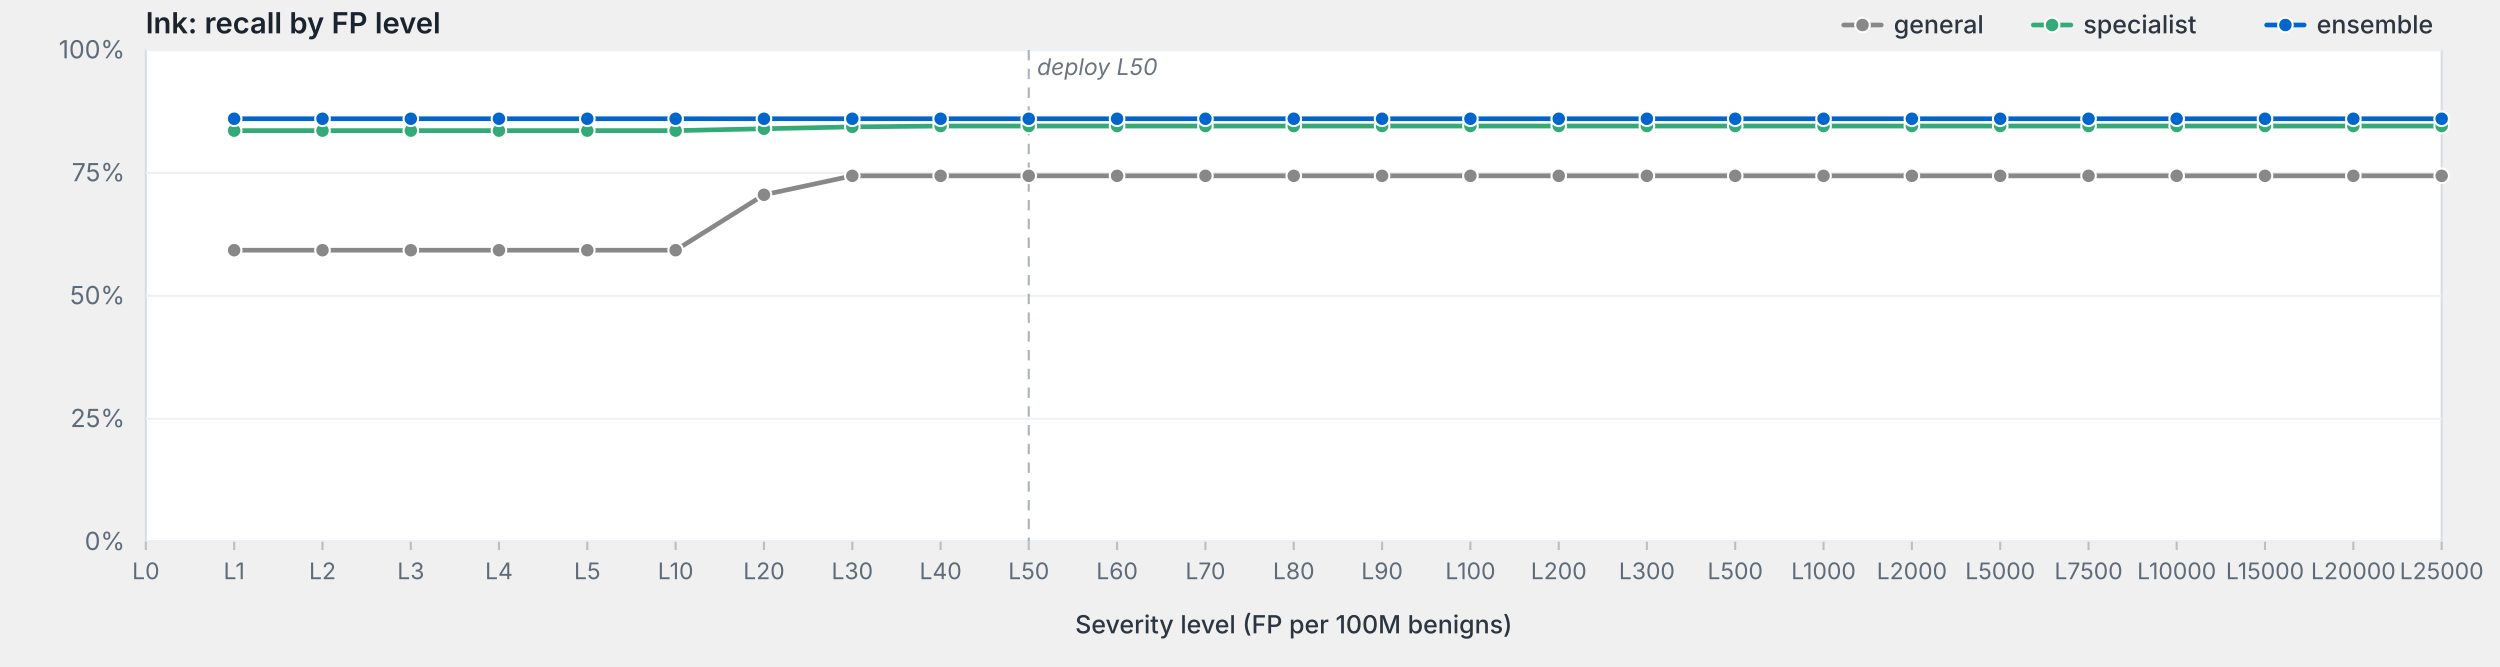
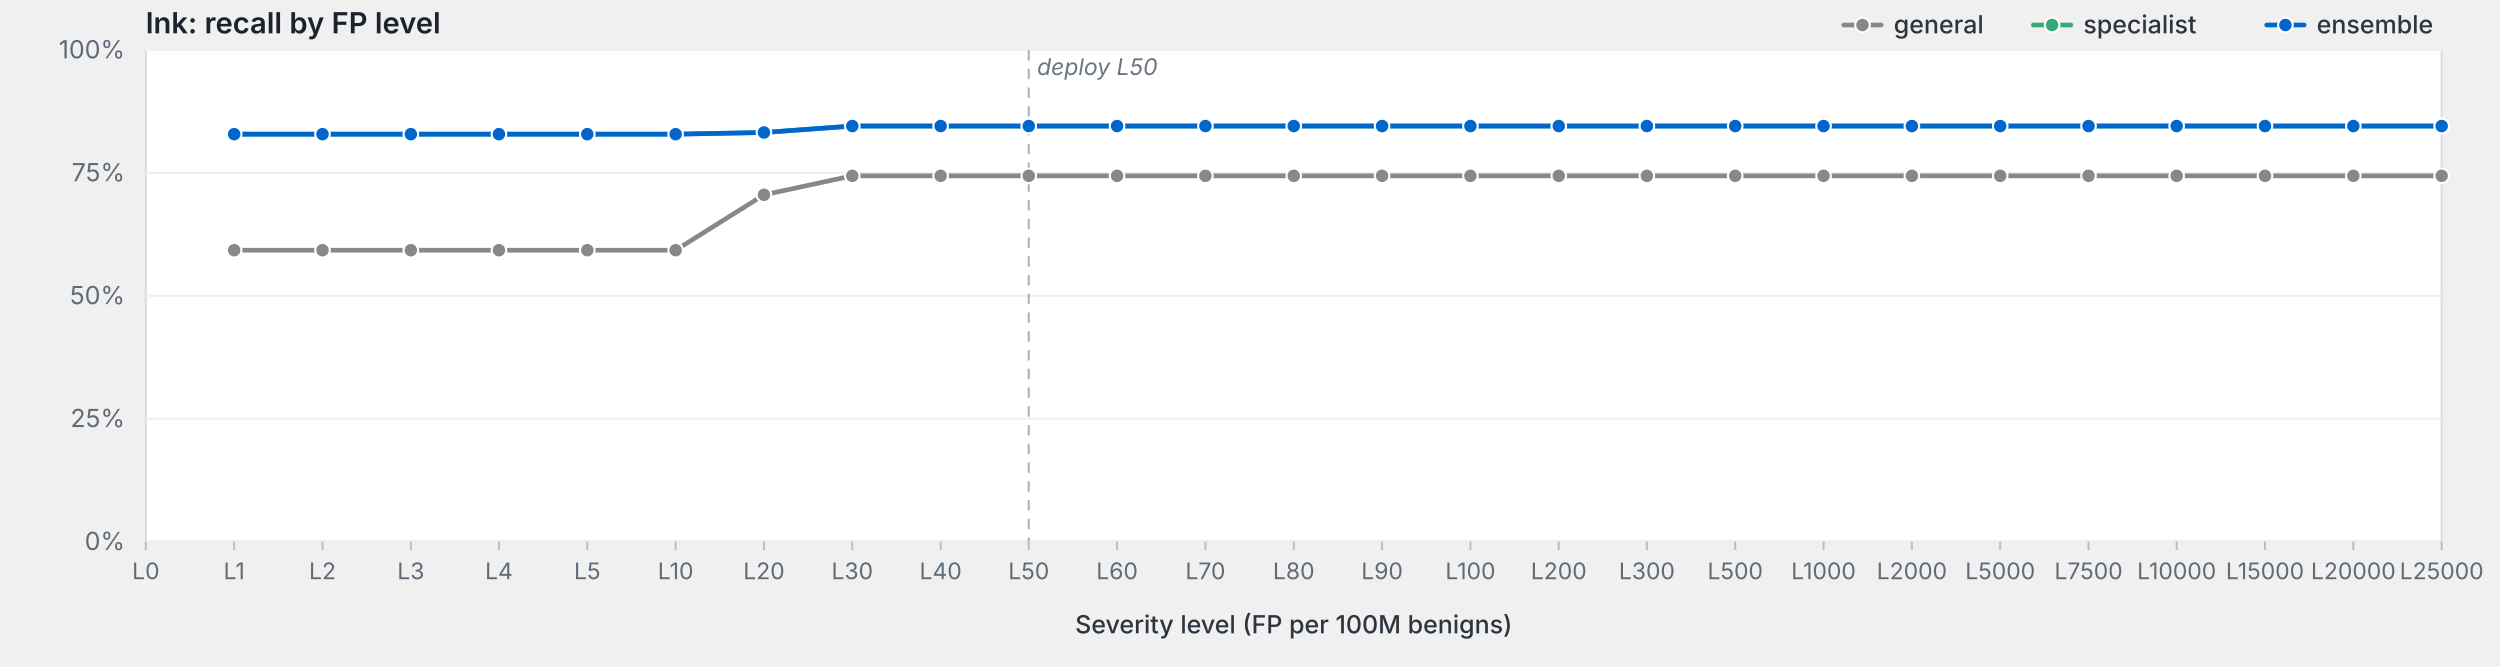
<svg xmlns="http://www.w3.org/2000/svg" viewBox="0 0 1200 320" width="1200" height="320" preserveAspectRatio="xMidYMid meet" role="img" aria-label="lnk: recall by FP level">
  <style>svg { background: #fdfdfd; }.frame { fill: #fff; stroke: #d8dde3; stroke-width: 1; }.grid { stroke: #eef0f3; stroke-width: 1; }.tick { stroke: #b8bfc7; stroke-width: 1; }.axis-label { fill: #5f6b78; font-family: -apple-system, BlinkMacSystemFont, "Segoe UI", system-ui, sans-serif; font-size: 12px; }.x-label { fill: #5f6b78; font-family: -apple-system, BlinkMacSystemFont, "Segoe UI", system-ui, sans-serif; font-size: 11px; }.axis-title { fill: #2d3540; font-family: -apple-system, BlinkMacSystemFont, "Segoe UI", system-ui, sans-serif; font-size: 12px; font-weight: 500; }.title { fill: #1a232e; font-family: -apple-system, BlinkMacSystemFont, "Segoe UI", system-ui, sans-serif; font-size: 14px; font-weight: 600; }.deploy-marker { stroke: #aab2bd; stroke-width: 1; stroke-dasharray: 5,4; }.deploy-label { fill: #6b7480; font-family: -apple-system, BlinkMacSystemFont, "Segoe UI", system-ui, sans-serif; font-size: 11px; font-style: italic; }.curve { fill: none; stroke-width: 2.25; stroke-linejoin: round; stroke-linecap: round; }.marker { stroke: #fff; stroke-width: 1; }.legend-text { fill: #2d3540; font-family: -apple-system, BlinkMacSystemFont, "Segoe UI", system-ui, sans-serif; font-size: 12px; font-weight: 500; }</style>
  <text class="title" x="70" y="16">lnk: recall by FP level</text>
  <rect class="frame" x="70" y="24" width="1102" height="236" />
  <line class="grid" x1="70" y1="260.0" x2="1172" y2="260.0" />
  <text class="axis-label" x="60" y="264.0" text-anchor="end">0%</text>
  <line class="grid" x1="70" y1="201.0" x2="1172" y2="201.0" />
  <text class="axis-label" x="60" y="205.0" text-anchor="end">25%</text>
  <line class="grid" x1="70" y1="142.0" x2="1172" y2="142.0" />
  <text class="axis-label" x="60" y="146.0" text-anchor="end">50%</text>
  <line class="grid" x1="70" y1="83.0" x2="1172" y2="83.0" />
  <text class="axis-label" x="60" y="87.0" text-anchor="end">75%</text>
  <line class="grid" x1="70" y1="24.0" x2="1172" y2="24.0" />
  <text class="axis-label" x="60" y="28.0" text-anchor="end">100%</text>
  <line class="deploy-marker" x1="493.8" y1="24" x2="493.8" y2="260" />
  <text class="deploy-label" x="497.8" y="36" text-anchor="start">deploy L50</text>
  <line class="tick" x1="70.0" y1="260" x2="70.0" y2="264" />
  <text class="x-label" x="70.0" y="278" text-anchor="middle">L0</text>
  <line class="tick" x1="112.4" y1="260" x2="112.4" y2="264" />
  <text class="x-label" x="112.4" y="278" text-anchor="middle">L1</text>
  <line class="tick" x1="154.8" y1="260" x2="154.8" y2="264" />
  <text class="x-label" x="154.8" y="278" text-anchor="middle">L2</text>
  <line class="tick" x1="197.2" y1="260" x2="197.2" y2="264" />
  <text class="x-label" x="197.2" y="278" text-anchor="middle">L3</text>
  <line class="tick" x1="239.5" y1="260" x2="239.5" y2="264" />
  <text class="x-label" x="239.5" y="278" text-anchor="middle">L4</text>
  <line class="tick" x1="281.9" y1="260" x2="281.9" y2="264" />
  <text class="x-label" x="281.9" y="278" text-anchor="middle">L5</text>
  <line class="tick" x1="324.3" y1="260" x2="324.3" y2="264" />
  <text class="x-label" x="324.3" y="278" text-anchor="middle">L10</text>
  <line class="tick" x1="366.7" y1="260" x2="366.7" y2="264" />
  <text class="x-label" x="366.7" y="278" text-anchor="middle">L20</text>
  <line class="tick" x1="409.1" y1="260" x2="409.1" y2="264" />
  <text class="x-label" x="409.1" y="278" text-anchor="middle">L30</text>
  <line class="tick" x1="451.5" y1="260" x2="451.5" y2="264" />
  <text class="x-label" x="451.5" y="278" text-anchor="middle">L40</text>
  <line class="tick" x1="493.8" y1="260" x2="493.8" y2="264" />
  <text class="x-label" x="493.8" y="278" text-anchor="middle">L50</text>
  <line class="tick" x1="536.2" y1="260" x2="536.2" y2="264" />
  <text class="x-label" x="536.2" y="278" text-anchor="middle">L60</text>
  <line class="tick" x1="578.6" y1="260" x2="578.6" y2="264" />
  <text class="x-label" x="578.6" y="278" text-anchor="middle">L70</text>
  <line class="tick" x1="621.0" y1="260" x2="621.0" y2="264" />
  <text class="x-label" x="621.0" y="278" text-anchor="middle">L80</text>
  <line class="tick" x1="663.4" y1="260" x2="663.4" y2="264" />
  <text class="x-label" x="663.4" y="278" text-anchor="middle">L90</text>
  <line class="tick" x1="705.8" y1="260" x2="705.8" y2="264" />
  <text class="x-label" x="705.8" y="278" text-anchor="middle">L100</text>
  <line class="tick" x1="748.2" y1="260" x2="748.2" y2="264" />
  <text class="x-label" x="748.2" y="278" text-anchor="middle">L200</text>
  <line class="tick" x1="790.5" y1="260" x2="790.5" y2="264" />
  <text class="x-label" x="790.5" y="278" text-anchor="middle">L300</text>
  <line class="tick" x1="832.9" y1="260" x2="832.9" y2="264" />
  <text class="x-label" x="832.9" y="278" text-anchor="middle">L500</text>
  <line class="tick" x1="875.3" y1="260" x2="875.3" y2="264" />
  <text class="x-label" x="875.3" y="278" text-anchor="middle">L1000</text>
  <line class="tick" x1="917.7" y1="260" x2="917.7" y2="264" />
  <text class="x-label" x="917.7" y="278" text-anchor="middle">L2000</text>
  <line class="tick" x1="960.1" y1="260" x2="960.1" y2="264" />
  <text class="x-label" x="960.1" y="278" text-anchor="middle">L5000</text>
  <line class="tick" x1="1002.5" y1="260" x2="1002.5" y2="264" />
  <text class="x-label" x="1002.5" y="278" text-anchor="middle">L7500</text>
  <line class="tick" x1="1044.8" y1="260" x2="1044.8" y2="264" />
  <text class="x-label" x="1044.8" y="278" text-anchor="middle">L10000</text>
  <line class="tick" x1="1087.2" y1="260" x2="1087.2" y2="264" />
  <text class="x-label" x="1087.2" y="278" text-anchor="middle">L15000</text>
  <line class="tick" x1="1129.6" y1="260" x2="1129.6" y2="264" />
  <text class="x-label" x="1129.6" y="278" text-anchor="middle">L20000</text>
  <line class="tick" x1="1172.0" y1="260" x2="1172.0" y2="264" />
  <text class="x-label" x="1172.0" y="278" text-anchor="middle">L25000</text>
  <text class="axis-title" x="621.0" y="304" text-anchor="middle">Severity level (FP per 100M benigns)</text>
  <path class="curve" d="M112.4,120.1 L154.8,120.1 L197.2,120.1 L239.5,120.1 L281.9,120.1 L324.3,120.1 L366.7,93.5 L409.1,84.4 L451.5,84.4 L493.8,84.4 L536.2,84.4 L578.6,84.4 L621.0,84.4 L663.4,84.4 L705.8,84.4 L748.2,84.4 L790.5,84.4 L832.9,84.4 L875.3,84.4 L917.7,84.4 L960.1,84.4 L1002.5,84.4 L1044.8,84.4 L1087.2,84.4 L1129.6,84.4 L1172.0,84.4" stroke="#888" />
  <circle class="marker" cx="112.4" cy="120.1" r="3.5" fill="#888" />
  <circle class="marker" cx="154.8" cy="120.1" r="3.5" fill="#888" />
  <circle class="marker" cx="197.2" cy="120.1" r="3.5" fill="#888" />
  <circle class="marker" cx="239.5" cy="120.1" r="3.5" fill="#888" />
  <circle class="marker" cx="281.9" cy="120.1" r="3.5" fill="#888" />
  <circle class="marker" cx="324.3" cy="120.1" r="3.5" fill="#888" />
  <circle class="marker" cx="366.7" cy="93.5" r="3.5" fill="#888" />
  <circle class="marker" cx="409.1" cy="84.4" r="3.5" fill="#888" />
  <circle class="marker" cx="451.5" cy="84.4" r="3.5" fill="#888" />
  <circle class="marker" cx="493.8" cy="84.4" r="3.5" fill="#888" />
  <circle class="marker" cx="536.2" cy="84.4" r="3.5" fill="#888" />
  <circle class="marker" cx="578.6" cy="84.4" r="3.5" fill="#888" />
  <circle class="marker" cx="621.0" cy="84.4" r="3.5" fill="#888" />
  <circle class="marker" cx="663.4" cy="84.4" r="3.5" fill="#888" />
  <circle class="marker" cx="705.8" cy="84.4" r="3.5" fill="#888" />
  <circle class="marker" cx="748.2" cy="84.4" r="3.5" fill="#888" />
  <circle class="marker" cx="790.5" cy="84.4" r="3.5" fill="#888" />
  <circle class="marker" cx="832.9" cy="84.4" r="3.5" fill="#888" />
  <circle class="marker" cx="875.3" cy="84.4" r="3.5" fill="#888" />
  <circle class="marker" cx="917.7" cy="84.4" r="3.5" fill="#888" />
  <circle class="marker" cx="960.1" cy="84.4" r="3.5" fill="#888" />
  <circle class="marker" cx="1002.5" cy="84.4" r="3.5" fill="#888" />
  <circle class="marker" cx="1044.8" cy="84.4" r="3.5" fill="#888" />
  <circle class="marker" cx="1087.2" cy="84.4" r="3.5" fill="#888" />
  <circle class="marker" cx="1129.6" cy="84.4" r="3.5" fill="#888" />
  <circle class="marker" cx="1172.0" cy="84.4" r="3.5" fill="#888" />
-   <path class="curve" d="M112.4,62.7 L154.8,62.7 L197.2,62.7 L239.5,62.7 L281.9,62.7 L324.3,62.7 L366.7,61.8 L409.1,60.9 L451.5,60.5 L493.8,60.5 L536.2,60.5 L578.6,60.5 L621.0,60.5 L663.4,60.5 L705.8,60.5 L748.2,60.5 L790.5,60.5 L832.9,60.5 L875.3,60.5 L917.7,60.5 L960.1,60.5 L1002.5,60.5 L1044.8,60.5 L1087.2,60.5 L1129.6,60.5 L1172.0,60.5" stroke="#3a7" />
-   <circle class="marker" cx="112.4" cy="62.7" r="3.5" fill="#3a7" />
-   <circle class="marker" cx="154.8" cy="62.7" r="3.5" fill="#3a7" />
-   <circle class="marker" cx="197.2" cy="62.7" r="3.5" fill="#3a7" />
-   <circle class="marker" cx="239.5" cy="62.7" r="3.5" fill="#3a7" />
-   <circle class="marker" cx="281.9" cy="62.7" r="3.5" fill="#3a7" />
-   <circle class="marker" cx="324.3" cy="62.7" r="3.5" fill="#3a7" />
-   <circle class="marker" cx="366.7" cy="61.8" r="3.5" fill="#3a7" />
-   <circle class="marker" cx="409.1" cy="60.9" r="3.5" fill="#3a7" />
+   <path class="curve" d="M112.4,64.4 L154.8,64.4 L197.2,64.4 L239.5,64.4 L281.9,64.4 L324.3,64.4 L366.7,63.6 L409.1,60.5 L451.5,60.5 L493.8,60.5 L536.2,60.5 L578.6,60.5 L621.0,60.5 L663.4,60.5 L705.8,60.5 L748.2,60.5 L790.5,60.5 L832.9,60.5 L875.3,60.5 L917.7,60.5 L960.1,60.5 L1002.5,60.5 L1044.8,60.5 L1087.2,60.5 L1129.6,60.5 L1172.0,60.5" stroke="#3a7" />
+   <circle class="marker" cx="112.4" cy="64.4" r="3.5" fill="#3a7" />
+   <circle class="marker" cx="154.8" cy="64.4" r="3.5" fill="#3a7" />
+   <circle class="marker" cx="197.2" cy="64.4" r="3.5" fill="#3a7" />
+   <circle class="marker" cx="239.5" cy="64.4" r="3.5" fill="#3a7" />
+   <circle class="marker" cx="281.9" cy="64.4" r="3.5" fill="#3a7" />
+   <circle class="marker" cx="324.3" cy="64.4" r="3.5" fill="#3a7" />
+   <circle class="marker" cx="366.7" cy="63.6" r="3.5" fill="#3a7" />
+   <circle class="marker" cx="409.1" cy="60.5" r="3.5" fill="#3a7" />
  <circle class="marker" cx="451.5" cy="60.5" r="3.5" fill="#3a7" />
  <circle class="marker" cx="493.8" cy="60.5" r="3.5" fill="#3a7" />
  <circle class="marker" cx="536.2" cy="60.5" r="3.5" fill="#3a7" />
  <circle class="marker" cx="578.6" cy="60.5" r="3.5" fill="#3a7" />
  <circle class="marker" cx="621.0" cy="60.5" r="3.5" fill="#3a7" />
  <circle class="marker" cx="663.4" cy="60.5" r="3.5" fill="#3a7" />
  <circle class="marker" cx="705.8" cy="60.5" r="3.5" fill="#3a7" />
  <circle class="marker" cx="748.2" cy="60.5" r="3.5" fill="#3a7" />
  <circle class="marker" cx="790.5" cy="60.5" r="3.5" fill="#3a7" />
  <circle class="marker" cx="832.9" cy="60.5" r="3.5" fill="#3a7" />
  <circle class="marker" cx="875.3" cy="60.5" r="3.5" fill="#3a7" />
  <circle class="marker" cx="917.7" cy="60.5" r="3.5" fill="#3a7" />
  <circle class="marker" cx="960.1" cy="60.5" r="3.5" fill="#3a7" />
  <circle class="marker" cx="1002.5" cy="60.5" r="3.5" fill="#3a7" />
  <circle class="marker" cx="1044.8" cy="60.5" r="3.5" fill="#3a7" />
  <circle class="marker" cx="1087.2" cy="60.5" r="3.5" fill="#3a7" />
  <circle class="marker" cx="1129.6" cy="60.5" r="3.5" fill="#3a7" />
  <circle class="marker" cx="1172.0" cy="60.5" r="3.5" fill="#3a7" />
-   <path class="curve" d="M112.4,57.0 L154.8,57.0 L197.2,57.0 L239.5,57.0 L281.9,57.0 L324.3,57.0 L366.7,57.0 L409.1,57.0 L451.5,57.0 L493.8,57.0 L536.2,57.0 L578.6,57.0 L621.0,57.0 L663.4,57.0 L705.8,57.0 L748.2,57.0 L790.5,57.0 L832.9,57.0 L875.3,57.0 L917.7,57.0 L960.1,57.0 L1002.5,57.0 L1044.8,57.0 L1087.2,57.0 L1129.6,57.0 L1172.0,57.0" stroke="#06c" />
-   <circle class="marker" cx="112.4" cy="57.0" r="3.5" fill="#06c" />
-   <circle class="marker" cx="154.8" cy="57.0" r="3.5" fill="#06c" />
-   <circle class="marker" cx="197.2" cy="57.0" r="3.5" fill="#06c" />
-   <circle class="marker" cx="239.5" cy="57.0" r="3.5" fill="#06c" />
-   <circle class="marker" cx="281.9" cy="57.0" r="3.5" fill="#06c" />
-   <circle class="marker" cx="324.3" cy="57.0" r="3.5" fill="#06c" />
-   <circle class="marker" cx="366.7" cy="57.0" r="3.5" fill="#06c" />
-   <circle class="marker" cx="409.1" cy="57.0" r="3.5" fill="#06c" />
-   <circle class="marker" cx="451.5" cy="57.0" r="3.5" fill="#06c" />
-   <circle class="marker" cx="493.8" cy="57.0" r="3.5" fill="#06c" />
-   <circle class="marker" cx="536.2" cy="57.0" r="3.5" fill="#06c" />
-   <circle class="marker" cx="578.6" cy="57.0" r="3.5" fill="#06c" />
-   <circle class="marker" cx="621.0" cy="57.0" r="3.5" fill="#06c" />
-   <circle class="marker" cx="663.4" cy="57.0" r="3.5" fill="#06c" />
-   <circle class="marker" cx="705.8" cy="57.0" r="3.5" fill="#06c" />
-   <circle class="marker" cx="748.2" cy="57.0" r="3.5" fill="#06c" />
-   <circle class="marker" cx="790.5" cy="57.0" r="3.5" fill="#06c" />
-   <circle class="marker" cx="832.9" cy="57.0" r="3.5" fill="#06c" />
-   <circle class="marker" cx="875.3" cy="57.0" r="3.5" fill="#06c" />
-   <circle class="marker" cx="917.7" cy="57.0" r="3.5" fill="#06c" />
-   <circle class="marker" cx="960.1" cy="57.0" r="3.5" fill="#06c" />
-   <circle class="marker" cx="1002.5" cy="57.0" r="3.5" fill="#06c" />
-   <circle class="marker" cx="1044.8" cy="57.0" r="3.5" fill="#06c" />
-   <circle class="marker" cx="1087.2" cy="57.0" r="3.5" fill="#06c" />
-   <circle class="marker" cx="1129.6" cy="57.0" r="3.5" fill="#06c" />
-   <circle class="marker" cx="1172.0" cy="57.0" r="3.5" fill="#06c" />
+   <path class="curve" d="M112.4,64.4 L154.8,64.4 L197.2,64.4 L239.5,64.4 L281.9,64.4 L324.3,64.4 L366.7,63.6 L409.1,60.5 L451.5,60.5 L493.8,60.5 L536.2,60.5 L578.6,60.5 L621.0,60.5 L663.4,60.5 L705.8,60.5 L748.2,60.5 L790.5,60.5 L832.9,60.5 L875.3,60.5 L917.7,60.5 L960.1,60.5 L1002.5,60.5 L1044.8,60.5 L1087.2,60.5 L1129.6,60.5 L1172.0,60.5" stroke="#06c" />
+   <circle class="marker" cx="112.4" cy="64.4" r="3.5" fill="#06c" />
+   <circle class="marker" cx="154.8" cy="64.4" r="3.5" fill="#06c" />
+   <circle class="marker" cx="197.2" cy="64.4" r="3.5" fill="#06c" />
+   <circle class="marker" cx="239.5" cy="64.4" r="3.5" fill="#06c" />
+   <circle class="marker" cx="281.9" cy="64.4" r="3.5" fill="#06c" />
+   <circle class="marker" cx="324.3" cy="64.4" r="3.5" fill="#06c" />
+   <circle class="marker" cx="366.7" cy="63.6" r="3.5" fill="#06c" />
+   <circle class="marker" cx="409.1" cy="60.5" r="3.5" fill="#06c" />
+   <circle class="marker" cx="451.5" cy="60.5" r="3.5" fill="#06c" />
+   <circle class="marker" cx="493.8" cy="60.5" r="3.5" fill="#06c" />
+   <circle class="marker" cx="536.2" cy="60.5" r="3.5" fill="#06c" />
+   <circle class="marker" cx="578.6" cy="60.5" r="3.5" fill="#06c" />
+   <circle class="marker" cx="621.0" cy="60.5" r="3.5" fill="#06c" />
+   <circle class="marker" cx="663.4" cy="60.5" r="3.5" fill="#06c" />
+   <circle class="marker" cx="705.8" cy="60.5" r="3.5" fill="#06c" />
+   <circle class="marker" cx="748.2" cy="60.5" r="3.5" fill="#06c" />
+   <circle class="marker" cx="790.5" cy="60.5" r="3.5" fill="#06c" />
+   <circle class="marker" cx="832.9" cy="60.5" r="3.5" fill="#06c" />
+   <circle class="marker" cx="875.3" cy="60.5" r="3.5" fill="#06c" />
+   <circle class="marker" cx="917.7" cy="60.5" r="3.5" fill="#06c" />
+   <circle class="marker" cx="960.1" cy="60.5" r="3.5" fill="#06c" />
+   <circle class="marker" cx="1002.5" cy="60.5" r="3.5" fill="#06c" />
+   <circle class="marker" cx="1044.8" cy="60.5" r="3.5" fill="#06c" />
+   <circle class="marker" cx="1087.2" cy="60.5" r="3.5" fill="#06c" />
+   <circle class="marker" cx="1129.6" cy="60.5" r="3.5" fill="#06c" />
+   <circle class="marker" cx="1172.0" cy="60.5" r="3.5" fill="#06c" />
  <line x1="1088.0" y1="12.0" x2="1106.0" y2="12.0" stroke="#06c" stroke-width="2.25" stroke-linecap="round" />
  <circle cx="1097.0" cy="12.0" r="3.5" fill="#06c" stroke="#fff" stroke-width="1" />
  <text class="legend-text" x="1112.0" y="16.0">ensemble</text>
  <line x1="976.0" y1="12.0" x2="994.0" y2="12.0" stroke="#3a7" stroke-width="2.25" stroke-linecap="round" />
  <circle cx="985.0" cy="12.0" r="3.5" fill="#3a7" stroke="#fff" stroke-width="1" />
  <text class="legend-text" x="1000.0" y="16.0">specialist</text>
  <line x1="885.0" y1="12.0" x2="903.0" y2="12.0" stroke="#888" stroke-width="2.25" stroke-linecap="round" />
  <circle cx="894.0" cy="12.0" r="3.5" fill="#888" stroke="#fff" stroke-width="1" />
  <text class="legend-text" x="909.0" y="16.0">general</text>
</svg>
